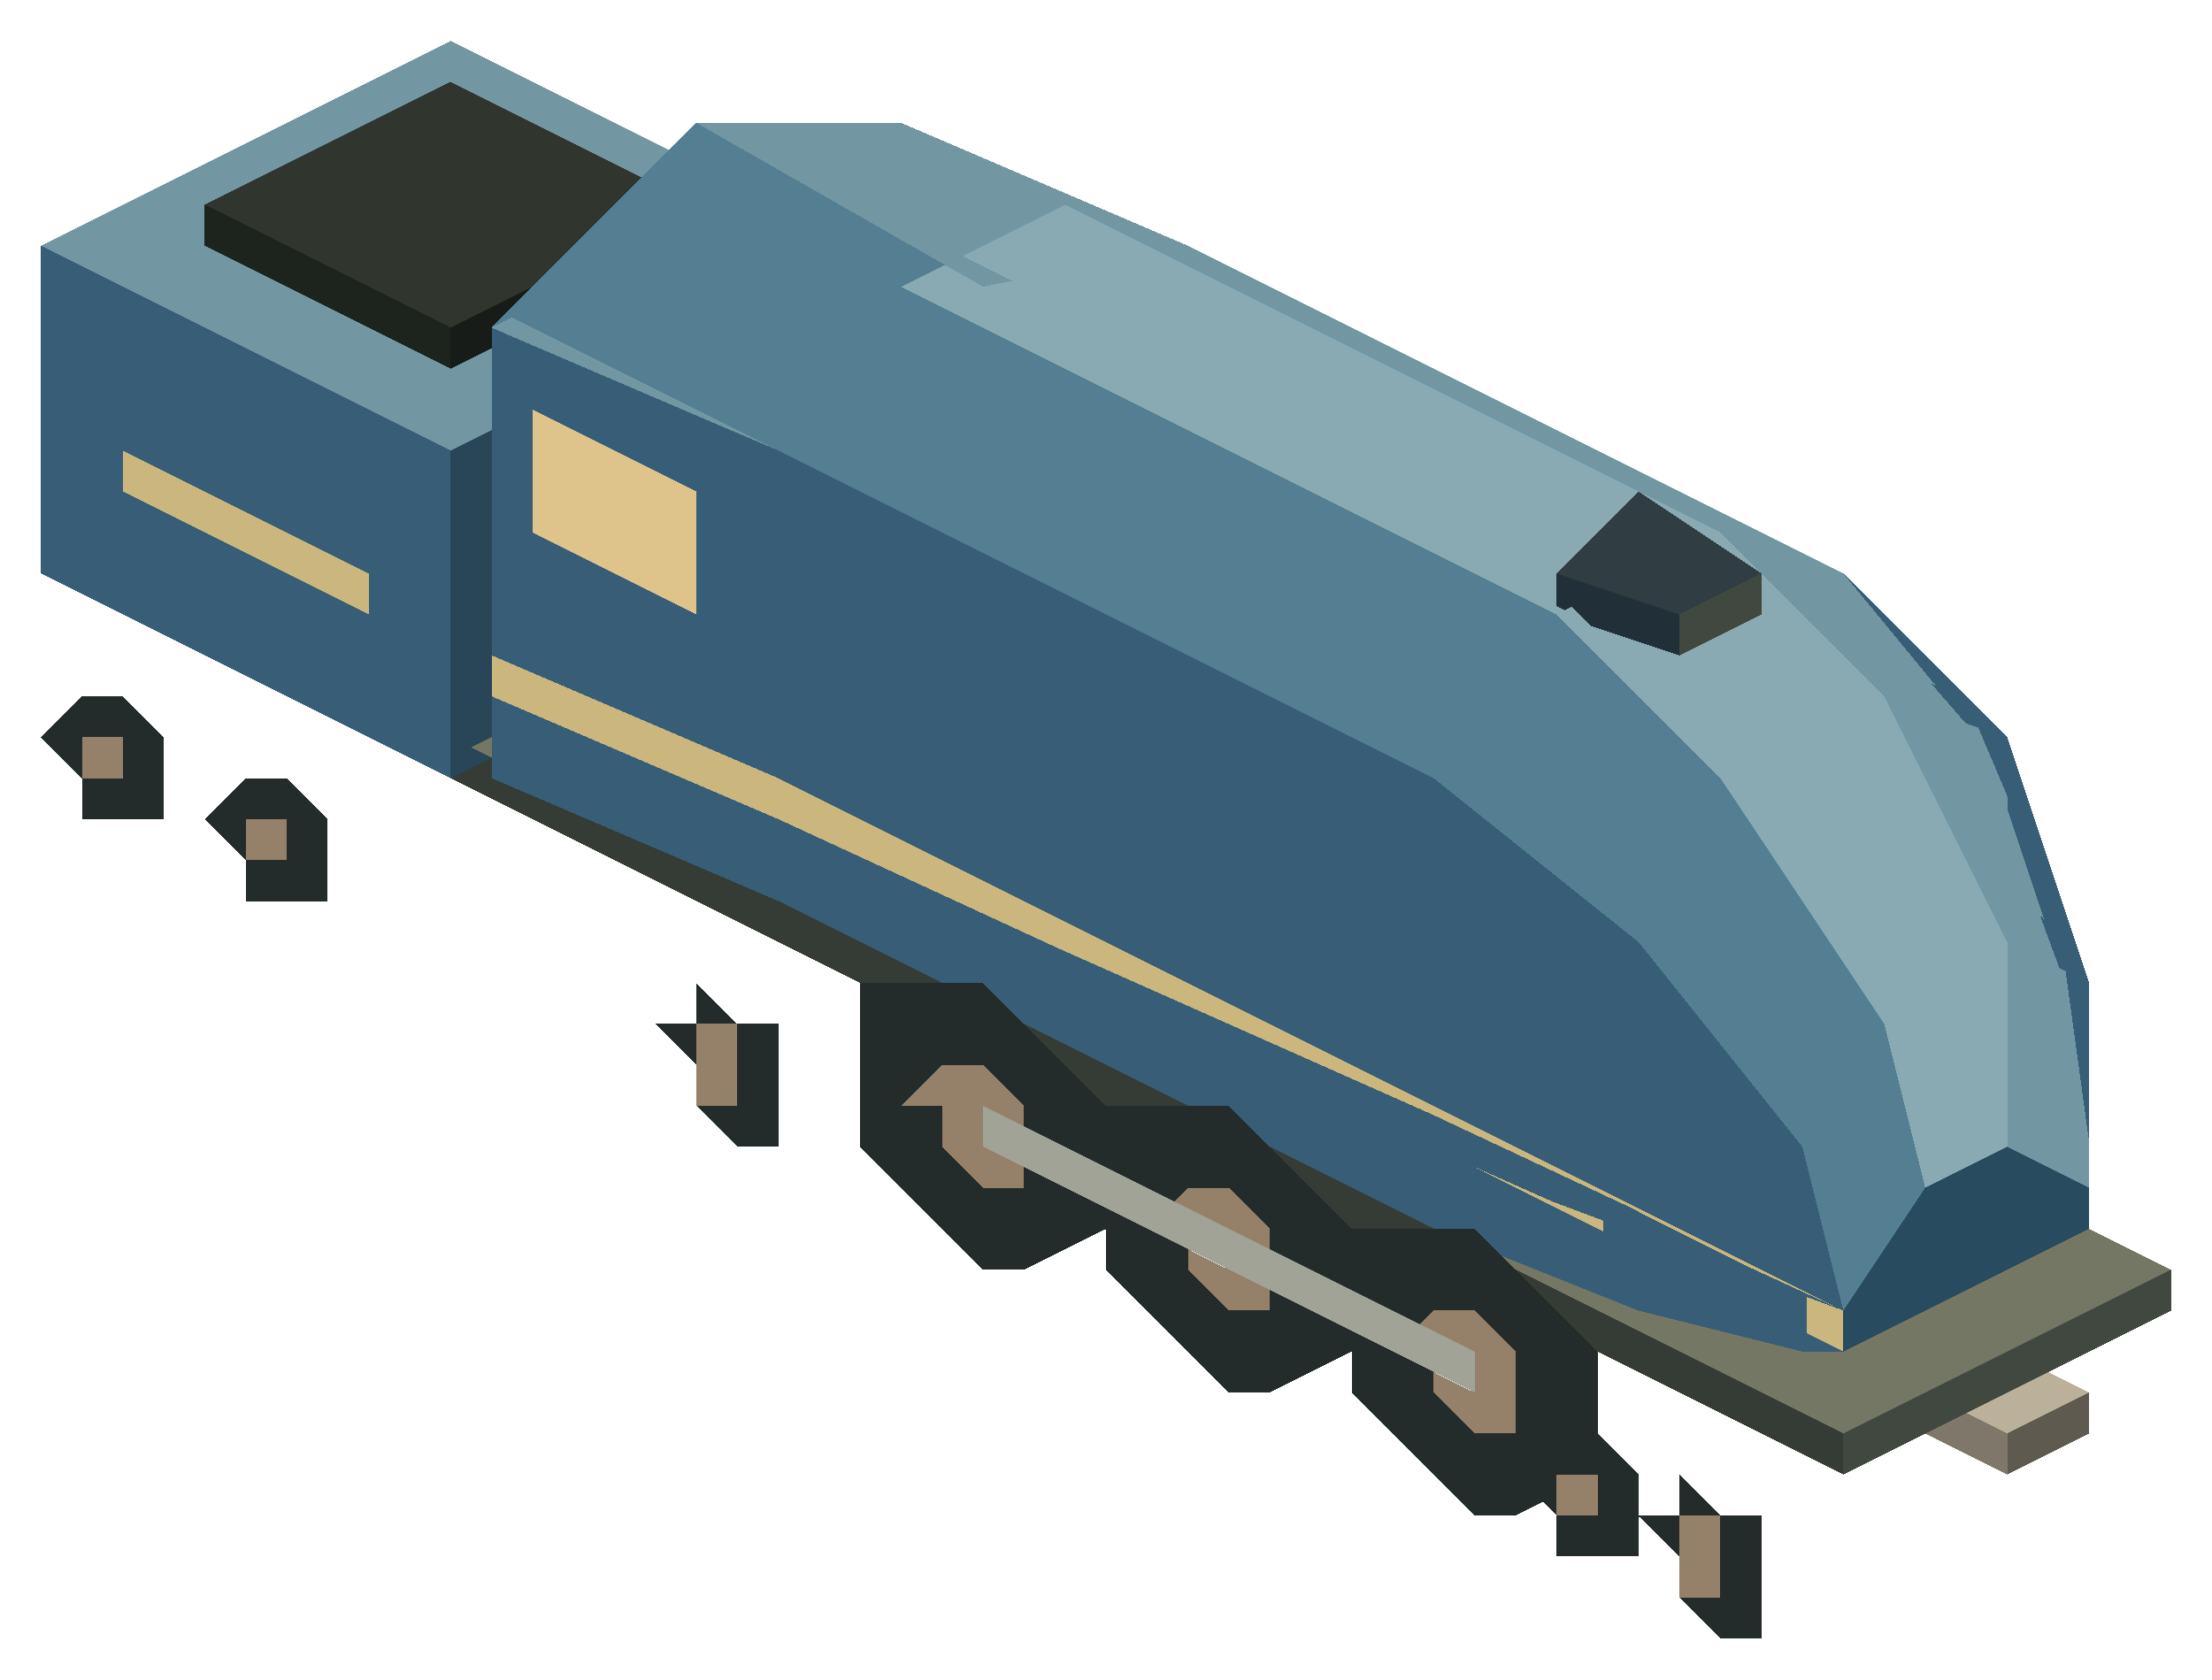
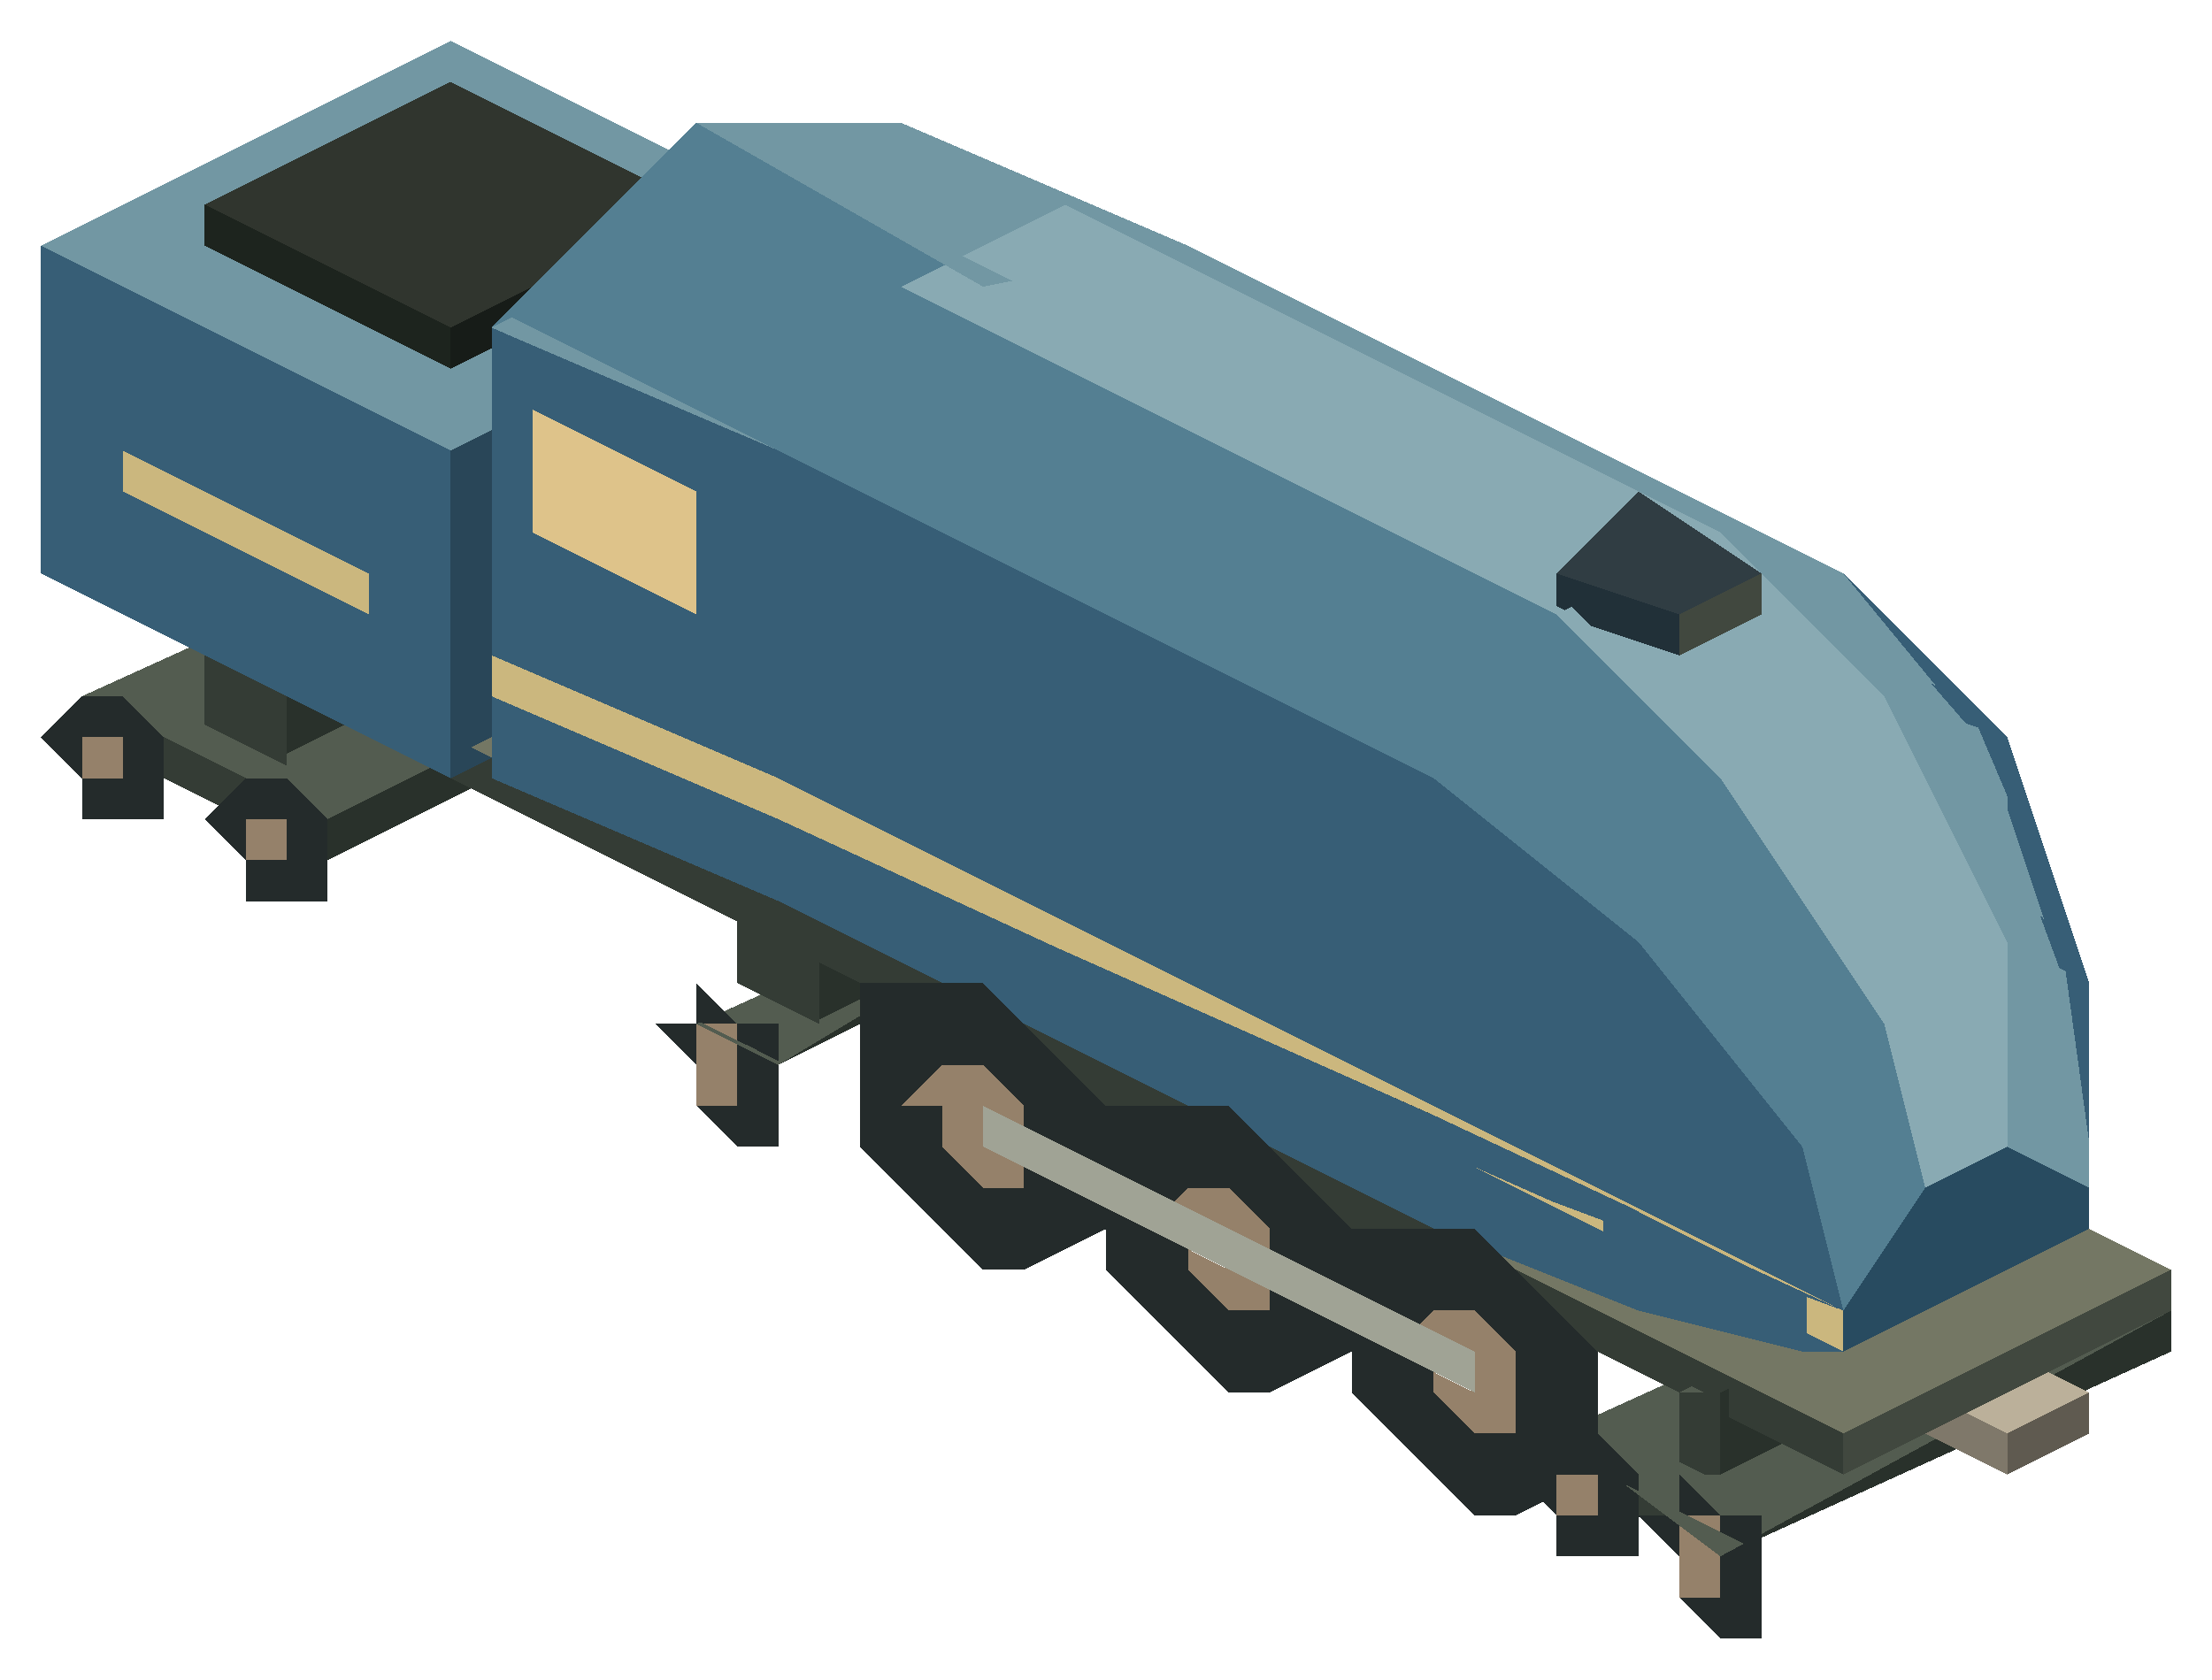
<svg xmlns="http://www.w3.org/2000/svg" width="54" height="41" viewBox="0 0 54 41" shape-rendering="crispEdges" data-template="railyard-loco-steam-streamliner-right" data-anchor-x="5" data-anchor-y="16" data-length-m="22">
  <g id="silhouette-underlays">
    <path d="M3,12 5,11 7,12 7,13 5,14 3,13Z" fill="#5f5a50" />
+     <path d="M2,17 13,12 18,15 18,16 8,21 2,18Z" fill="#29312b" />
+     <path d="M5,16 13,12 15,13 15,15 7,19 5,18Z" fill="#29312b" />
+     <path d="M17,25 28,20 29,20 29,21 19,26 17,26Z" fill="#29312b" />
+     <path d="M18,22 26,18 28,19 28,21 20,25 18,24Z" fill="#29312b" />
+     <path d="M38,35 49,30 53,32 53,33 42,38 38,36Z" fill="#29312b" />
+     <path d="M41,34 49,30 50,30 50,32 42,36 41,36Z" fill="#29312b" />
    <path d="M1,13 9,9 53,31 53,32 45,36 1,14Z" fill="#41483f" />
    <path d="M1,6 11,1 21,6 21,14 11,19 1,14Z" fill="#294658" />
    <path d="M5,5 11,2 17,5 17,6 11,9 5,6Z" fill="#171c18" />
    <path d="M3,11 9,14 9,15 3,12Z" fill="#cbb77e" />
    <path d="M12,8 22,3 29,6 29,17 19,22 12,19Z" fill="#294658" />
    <path d="M12,16 19,19 19,20 12,17Z" fill="#41483f" />
    <path d="M38,14 40,12 43,14 43,15 41,16 38,15Z" fill="#41483f" />
    <path d="M47,34 49,33 51,34 51,35 49,36 47,35Z" fill="#5f5a50" />
  </g>
  <g id="coupler">
</g>
+   <g id="wheel-carriers">
+     <path d="M5.5,19.5 5.333,19.667 4,19ZM4,18 6,19 5.5,19.5 5.5,19.5ZM4,19 4,19 4,18 5.5,19.5 4,19 4,19ZM5,17.7 5,16 7,17 7,18.7ZM18,22.5 20,23.5 20,25 18,24ZM40,37 40,37 40,36.5 40.667,37 40,37 40,37 40,37ZM41,35.7 41,34 41,34 42,34.5 42,36 41.6,36Z" fill="#343c35" />
+     <path d="M11.5,19.25 8,21 8,20 10.5,18.75ZM8.4,17.7 7,18.4 7,17 7,17ZM21,25 19,26 19,26 21,24.8ZM21,24 21,24.4 20,24.9 20,23.5ZM42.5,37.773 42,38 42,38 42.5,37.727ZM53,33 50.905,33.952 50.13,33.565 53,32ZM47.762,35.381 44.2,37 43.833,37 47.261,35.13ZM44.2,37 43,37.545 43,37.455 43.833,37ZM43.5,35.25 42,36 42,34.5ZM42.2,34.6 42,34.5 42,34 42.2,33.9Z" fill="#29312b" />
+     <path d="M4.619,15.81 5,16 5,17 2,17 2,17ZM3,17 3,17 5,17 5,18.5 4,18ZM7,19 7,18.4 8.4,17.7 10.5,18.75 10,19ZM7,19 7,19 7,19 10,19 8,20 8,20ZM5,18 6,19 5,18.5ZM5,18 5,17.7 7,18.7 7,19 6,19 6,19ZM20,24.9 21,24.4 21,24.8 20,25.4ZM17.105,24.952 19.091,25.945 19,26 17,25ZM18,25 17.688,24.688 18.571,24.286 20,25 20,25ZM19,25.9 19,25 20,25 20,25 20,25.4 19.091,25.945ZM41,36.9 41,37.25 39.6,36.2ZM40.062,34.062 40.619,33.81 41,34 41,35ZM39,35 39,34.545 40.062,34.062 41,35 41,35ZM39,35 39,35 39,35 41,35 41,35 41,36.9 40.8,36.8ZM40,36 40.8,36.8 40,36.4ZM50,33.5 53,32 53,32 50.13,33.565ZM42,37.4 42.574,37.687 42,38 42,38ZM46,35.5 47,35 47.261,35.13 46.304,35.652ZM45,36 46,35.5 46.304,35.652 45,36.364ZM42,37 42,37 42,36 43.5,35.25 45,36 45,36.364 43.833,37ZM43,37 43.833,37 43,37.455ZM41,36.9 42,37.4 42,38 42,38 41,37.25ZM41,36 41,36 42,36 42,37ZM41.6,36 41,36 41,35.7ZM41.3,33.85 41.6,34 41,34Z" fill="#535c50" />
+   </g>
  <g id="running-gear">
-     <path d="M3,20 2,20 2,19ZM4,19 4,20 3,20ZM4,19 3,20 2,19ZM4,19 2,19 1,18ZM4,19 2,19 1,18ZM4,19 2,19 1,18ZM2,18.333 2,19 2,19 1,18ZM2,18.333 4,19 2,19 2,19ZM2,18.333 4,19 2,19 2,19ZM2,18.333 4,19 2,19 2,19ZM3,18.667 4,19 3,19ZM2,18.333 3,18.667 3,19 2,19 2,19ZM2,18.333 3,18.667 3,19 2,19 2,19ZM4,19 1,18 2,17ZM4,19 1,18 2,17ZM4,19 1,18 2,17ZM2,17 2,18.333 1,18 2,17ZM4,19 2,18.333 2,17 2,17ZM4,19 2,18.333 2,17 2,17ZM3,18 2,18 2,17 2,17ZM3,18 4,19 2,18.333 2,18ZM3,18 3,18 4,19 3,18.667ZM3,18 3,18 3,18.667 2,18.333 2,18ZM3,18 3,18 3,18.667 2,18.333 2,18ZM4,19 2,17 3,17ZM3,17 4,18 4,19ZM7,22 6,22 6,21ZM8,21 8,22 7,22ZM8,21 7,22 6,21ZM8,21 6,21 5,20ZM8,21 6,21 5,20ZM8,21 6,21 5,20ZM6,20.333 6,21 6,21 5,20ZM6,20.333 8,21 6,21 6,21ZM6,20.333 8,21 6,21 6,21ZM6,20.333 8,21 6,21 6,21ZM7,20.667 8,21 7,21ZM6,20.333 7,20.667 7,21 6,21 6,21ZM6,20.333 7,20.667 7,21 6,21 6,21ZM8,21 5,20 6,19ZM8,21 5,20 6,19ZM8,21 5,20 6,19ZM6,19 6,20.333 5,20 6,19ZM8,21 6,20.333 6,19 6,19ZM8,21 6,20.333 6,19 6,19ZM7,20 6,20 6,19 6,19ZM7,20 8,21 6,20.333 6,20ZM7,20 7,20 8,21 7,20.667ZM7,20 7,20 7,20.667 6,20.333 6,20ZM7,20 7,20 7,20.667 6,20.333 6,20ZM8,21 6,19 7,19ZM7,19 8,20 8,21ZM19,28 18,28 17,27ZM19,28 17,27 17,26ZM19,28 17,27 17,26ZM18,27 19,28 17,27 17,27ZM18,27 17,27 17,27 17,26ZM18,27 17,27 17,27 17,26ZM18,27 17,27 17,27 17,26ZM18,27 17,27 17,27 17,26ZM17,26 16,25 17,25ZM19,28 17,26 17,25ZM19,28 17,26 17,25ZM18.333,27 19,28 18,27ZM18.333,27 18,27 17,26 17,25ZM18.333,27 18,27 17,26 17,25ZM18,26.5 18.333,27 18,27 18,27ZM18,26.5 18,27 18,27 17,26 17,25ZM18,26.5 18,27 18,27 17,26 17,25ZM19,28 17,25 17,24ZM19,28 17,25 17,24ZM18.5,27 19,28 18.333,27ZM18.5,27 18.333,27 17,25 17,24ZM18.5,27 18.333,27 17,25 17,24ZM17.5,25 17,25 17,25 17,24ZM18,26 18.5,27 18.333,27 18,26.5ZM17.5,25 18,26 18,26.5 17,25 17,25ZM17.5,25 18,26 18,26.5 17,25 17,25ZM19,28 17,24 18,25ZM19,28 17,24 18,25ZM18.667,27 19,28 18.5,27ZM18.667,27 18.5,27 17,24 18,25ZM18.667,27 18.5,27 17,24 18,25ZM18,25 17.5,25 17,24 18,25ZM18.667,27 18.5,27 18,26 18,25 18,25 18,25ZM18,25 18,26 17.5,25 18,25 18,25ZM18,25 18,26 17.5,25 18,25 18,25ZM18,25 19,25 19,26ZM19,27 19,28 18,25ZM18,25 19,26 19,27ZM25.667,30.667 25,31 24,31 22,29 21,28 21,26 21,26ZM23,27 23,28 22,27ZM23,26 22,27 22,27 21,26 21,26 21,24 22,24 23,24ZM25,27.5 25,25 25,25 27,27 27,28.5ZM27,29.5 27,30 25.667,30.667 25,30 25,28.5ZM25,29 25,30 24,29ZM25,26 23,26 23,26 23,24 24,24 25,25 25,25ZM24,26 24,26 25,26 25,27ZM28,30 31.667,33.667 31,34 30,34 28,32 27,31 27,29.5ZM28,30 29,30.5 29,31 28,30ZM29,29 28.667,29.333 27,28.5 27,27 28,27 29,27ZM31,30.5 31,28 31,28 33,30 33,31.5ZM33,32.5 33,33 31.667,33.667 31,33 31,31.5ZM31,32 31,33 30,32ZM31,29 29,29 29,29 29,27 30,27 31,28 31,28ZM30,29 30,29 31,29 31,30ZM36,35 37.667,36.667 37,37 36,37 36,37ZM34,33 36,35 36,37 36,37 34,35 33,34 33,32.5ZM34,33 35,33.5 35,34 34,33ZM35,32 34.667,32.333 33,31.5 33,30 34,30 35,30ZM37,36 37,36 37,36 37,36 37,31 37,31 39,33 39,34ZM39,35 38,35 38,35 39,34 39,35ZM37,35 37,36 36,35 36,35ZM37,32 35,32 35,32 35,30 36,30 37,31 37,31ZM36,32 36,32 37,32 37,33ZM39,38 38,38 38,37ZM40,37 40,38 39,38ZM40,37 39,38 38,37ZM40,37 38,37 37,36ZM40,37 38,37 37,36ZM40,37 38,37 37,36ZM38,36.333 38,37 38,37 37,36ZM38,36.333 40,37 38,37 38,37ZM38,36.333 40,37 38,37 38,37ZM38,36.333 40,37 38,37 38,37ZM39,36.667 40,37 39,37ZM38,36.333 39,36.667 39,37 38,37 38,37ZM38,36.333 39,36.667 39,37 38,37 38,37ZM40,37 37,36 38,35ZM40,37 37,36 38,35ZM40,37 37,36 38,35ZM38,35 38,36.333 37,36 38,35ZM40,37 38,36.333 38,35 38,35ZM40,37 38,36.333 38,35 38,35ZM39,36 38,36 38,35 38,35ZM39,36 40,37 38,36.333 38,36ZM39,36 39,36 40,37 39,36.667ZM39,36 39,36 39,36.667 38,36.333 38,36ZM39,36 39,36 39,36.667 38,36.333 38,36ZM40,37 38,35 39,35ZM39,35 40,36 40,37ZM43,40 42,40 41,39ZM43,40 41,39 41,38ZM43,40 41,39 41,38ZM42,39 43,40 41,39 41,39ZM42,39 41,39 41,39 41,38ZM42,39 41,39 41,39 41,38ZM42,39 41,39 41,39 41,38ZM42,39 41,39 41,39 41,38ZM41,38 40,37 41,37ZM43,40 41,38 41,37ZM43,40 41,38 41,37ZM42.333,39 43,40 42,39ZM42.333,39 42,39 41,38 41,37ZM42.333,39 42,39 41,38 41,37ZM42,38.5 42.333,39 42,39 42,39ZM42,38.5 42,39 42,39 41,38 41,37ZM42,38.5 42,39 42,39 41,38 41,37ZM43,40 41,37 41,36ZM43,40 41,37 41,36ZM42.5,39 43,40 42.333,39ZM42.5,39 42.333,39 41,37 41,36ZM42.5,39 42.333,39 41,37 41,36ZM41.5,37 41,37 41,37 41,36ZM42,38 42.5,39 42.333,39 42,38.5ZM41.5,37 42,38 42,38.5 41,37 41,37ZM41.5,37 42,38 42,38.5 41,37 41,37ZM43,40 41,36 42,37ZM43,40 41,36 42,37ZM42.667,39 43,40 42.5,39ZM42.667,39 42.5,39 41,36 42,37ZM42.667,39 42.5,39 41,36 42,37ZM42,37 41.5,37 41,36 42,37ZM42.667,39 42.5,39 42,38 42,37 42,37 42,37ZM42,37 42,38 41.5,37 42,37 42,37ZM42,37 42,38 41.5,37 42,37 42,37ZM42,37 43,37 43,38ZM43,39 43,40 42,37ZM42,37 43,38 43,39Z" fill="#242b2b" />
-     <path d="M3,19 3,19 3,19 2,19 2,19 2,18 2,18 2,18 3,18 3,18 3,19 3,19ZM7,21 7,21 7,21 6,21 6,21 6,20 6,20 6,20 7,20 7,20 7,21 7,21ZM18,27 18,27 18,27 17,27 17,26 17,26 17,25 17,25 18,25 18,26 18,26 18,26ZM24,29 23,28 23,27ZM24.667,28.333 25,28.5 25,29 24,29ZM24.667,28.333 24,29 23.333,27.667ZM24,27.5 24,28 23.333,27.667 23,27ZM23,27 22,27 23,26ZM24,27 23,26.5 23,26ZM24,27 24,27 24,27.5 23,27 23,26.5ZM24.667,27.333 24,27 23,26 24,26ZM24.667,27.333 24,26 25,27 25,27.5ZM29.333,30.667 30,32 29,31 29,30.5ZM30.667,31.333 31,31.5 31,32 30,32ZM30.667,31.333 30,32 29.333,30.667ZM29,29.5 28.667,29.333 29,29ZM30,30 29,29.5 29,29ZM30.667,30.333 30,30 29,29 30,29ZM30.667,30.333 30,29 31,30 31,30.5ZM35.333,33.667 36,35 35,34 35,33.5ZM37,34 37,35 36,35ZM36,33.5 37,34 36,35 36,35ZM36,34 36,35 36,35 35.333,33.667ZM35,32.5 34.667,32.333 35,32ZM36,33 35,32.5 35,32ZM36,33 36,33 37,34 36,33.5ZM37,34 35,32 36,32ZM36,32 37,33 37,34ZM39,37 39,37 39,37 38,37 38,37 38,36 38,36 38,36 39,36 39,36 39,37 39,37ZM42,39 42,39 42,39 41,39 41,38 41,38 41,37 41,37 42,37 42,38 42,38 42,38Z" fill="#95816a" />
+     <path d="M3,20 2,20 2,19ZM4,19 4,20 3,20ZM4,19 3,20 2,19ZM4,19 2,19 1,18ZM4,19 2,19 1,18ZM4,19 2,19 1,18ZM2,18.333 2,19 2,19 1,18ZM2,18.333 4,19 2,19 2,19ZM2,18.333 4,19 2,19 2,19ZM2,18.333 4,19 2,19 2,19ZM3,18.667 4,19 3,19ZM2,18.333 3,18.667 3,19 2,19 2,19ZM2,18.333 3,18.667 3,19 2,19 2,19ZM4,19 1,18 2,17ZM4,19 1,18 2,17ZM4,19 1,18 2,17ZM2,17 2,18.333 1,18 2,17ZM4,19 2,18.333 2,17 2,17ZM4,19 2,18.333 2,17 2,17ZM3,18 2,18 2,17 2,17ZM3,18 4,19 2,18.333 2,18ZM3,18 3,18 4,19 3,18.667ZM3,18 3,18 3,18.667 2,18.333 2,18ZM3,18 3,18 3,18.667 2,18.333 2,18ZM4,19 2,17 3,17ZM3,17 4,18 4,19ZM7,22 6,22 6,21ZM8,21 8,22 7,22ZM8,21 7,22 6,21ZM8,21 6,21 5,20ZM8,21 6,21 5,20ZM8,21 6,21 5,20ZM6,20.333 6,21 6,21 5,20ZM6,20.333 8,21 6,21 6,21ZM6,20.333 8,21 6,21 6,21ZM6,20.333 8,21 6,21 6,21ZM7,20.667 8,21 7,21ZM6,20.333 7,20.667 7,21 6,21 6,21ZM6,20.333 7,20.667 7,21 6,21 6,21ZM8,21 5,20 6,19ZM8,21 5,20 6,19ZM8,21 5,20 6,19ZM6,19 6,20.333 5,20 6,19ZM8,21 6,20.333 6,19 6,19ZM8,21 6,20.333 6,19 6,19ZM7,20 6,20 6,19 6,19ZM7,20 8,21 6,20.333 6,20ZM7,20 7,20 8,21 7,20.667ZM7,20 7,20 7,20.667 6,20.333 6,20ZM7,20 7,20 7,20.667 6,20.333 6,20ZM8,21 6,19 7,19ZM7,19 8,20 8,21ZM19,28 18,28 17,27ZM19,28 17,27 17,26ZM19,28 17,27 17,26ZM18,27 19,28 17,27 17,27ZM18,27 17,27 17,27 17,26ZM18,27 17,27 17,27 17,26ZM18,27 17,27 17,27 17,26ZM18,27 17,27 17,27 17,26ZM17,26 16,25 17,25ZM19,28 17,26 17,25ZM19,28 17,26 17,25ZM18.333,27 19,28 18,27ZM18.333,27 18,27 17,26 17,25ZM18.333,27 18,27 17,26 17,25ZM18,26.5 18.333,27 18,27 18,27ZM18,26.5 18,27 18,27 17,26 17,25ZM18,26.5 18,27 18,27 17,26 17,25ZM17.6,25.2 17,24.9 17,24ZM17.6,25.2 17,24.9 17,24ZM17.6,25.2 17,24.9 17,24ZM17.6,25.2 17,24.9 17,24ZM17.5,25 17.2,25 17,24.9 17,24ZM17.5,25 17.6,25.2 17.2,25ZM17.5,25 17.6,25.2 17.2,25ZM18.231,26.462 19,28 18.048,26.571ZM17.667,25.333 18.231,26.462 18.048,26.571 17,25 17,25ZM17.667,25.333 18.231,26.462 18.048,26.571 17,25 17,25ZM17.667,25.333 18.231,26.462 18.048,26.571 17,25 17,25ZM17.667,25.333 18.231,26.462 18.048,26.571 17,25 17,25ZM18,26 18.231,26.462 18.048,26.571 18,26.5ZM17.667,25.333 18,26 18,26.5 17,25 17,25ZM17.667,25.333 18,26 18,26.5 17,25 17,25ZM17.105,24.952 17,25 17,25 17,25 17,24.9ZM18.16,25.48 17.6,25.2 17,24 18,25ZM18.16,25.48 17.6,25.2 17,24 18,25ZM18.16,25.48 17.6,25.2 17,24 18,25ZM18.16,25.48 17.6,25.2 17,24 18,25ZM18,25 17.5,25 17,24 18,25ZM18.16,25.48 18,25.4 18,25 18,25 18,25ZM18,25 18,25.4 17.6,25.2 17.5,25 18,25 18,25ZM18,25 18,25.4 17.6,25.2 17.5,25 18,25 18,25ZM18.444,26.333 19,28 18.231,26.462ZM18.2,25.6 18.444,26.333 18.231,26.462 17.667,25.333ZM18.2,25.6 18.444,26.333 18.231,26.462 17.667,25.333ZM18.2,25.6 18.444,26.333 18.231,26.462 17.667,25.333ZM18.2,25.6 18.444,26.333 18.231,26.462 17.667,25.333ZM18,25.5 18.2,25.6 18.444,26.333 18.231,26.462 18,26ZM18,25.5 18,26 17.667,25.333ZM18,25.5 18,26 17.667,25.333ZM18.8,25.8 18,25 19,25 19,25.9ZM18.267,25.533 18.16,25.48 18,25ZM18.615,26.231 19,27 19,28 18.444,26.333ZM18.333,25.667 18.615,26.231 18.444,26.333 18.2,25.6ZM18.267,25.533 18,25 18.8,25.8ZM18.615,26.231 19,26 19,26 19,27ZM18.615,26.231 18.333,25.667 19,26 19,26 19,26ZM25.667,30.667 25,31 24,31 22,29 21,28 21,26 21,26ZM23,27 23,28 22,27ZM23,26 22,27 22,27 21,26 21,26 21,24 22,24 23,24ZM25,27.5 25,25 25,25 27,27 27,28.5ZM27,29.5 27,30 25.667,30.667 25,30 25,28.5ZM25,29 25,30 24,29ZM25,26 23,26 23,26 23,24 24,24 25,25 25,25ZM24,26 24,26 25,26 25,27ZM28,30 31.667,33.667 31,34 30,34 28,32 27,31 27,29.5ZM28,30 29,30.5 29,31 28,30ZM29,29 28.667,29.333 27,28.5 27,27 28,27 29,27ZM31,30.5 31,28 31,28 33,30 33,31.5ZM33,32.5 33,33 31.667,33.667 31,33 31,31.5ZM31,32 31,33 30,32ZM31,29 29,29 29,29 29,27 30,27 31,28 31,28ZM30,29 30,29 31,29 31,30ZM36,35 37.667,36.667 37,37 36,37 36,37ZM34,33 36,35 36,37 36,37 34,35 33,34 33,32.5ZM34,33 35,33.5 35,34 34,33ZM35,32 34.667,32.333 33,31.5 33,30 34,30 35,30ZM37,36 37,36 37,36 37,36 37,31 37,31 39,33 39,34ZM39,35 38,35 38,35 39,34 39,35ZM37,35 37,36 36,35 36,35ZM37,32 35,32 35,32 35,30 36,30 37,31 37,31ZM36,32 36,32 37,32 37,33ZM39,38 38,38 38,37ZM40,37 40,38 39,38ZM40,37 39,38 38,37ZM40,37 38,37 37,36ZM40,37 38,37 37,36ZM40,37 38,37 37,36ZM38,36.333 38,37 38,37 37,36ZM38,36.333 40,37 38,37 38,37ZM38,36.333 40,37 38,37 38,37ZM38,36.333 40,37 38,37 38,37ZM39,36.667 40,37 39,37ZM38,36.333 39,36.667 39,37 38,37 38,37ZM38,36.333 39,36.667 39,37 38,37 38,37ZM40,37 37,36 38,35ZM40,37 37,36 38,35ZM40,37 37,36 38,35ZM38,35 38,36.333 37,36 38,35ZM40,37 38,36.333 38,35 38,35ZM40,37 38,36.333 38,35 38,35ZM39,36 38,36 38,35 38,35ZM39,36 40,37 38,36.333 38,36ZM39,36 39,36 40,37 39,36.667ZM39,36 39,36 39,36.667 38,36.333 38,36ZM39,36 39,36 39,36.667 38,36.333 38,36ZM40,37 38,35 39,35ZM39.6,36.2 40,36.5 40,37ZM39.6,36.2 39.6,36.2 39,35 40,36 40,36.4ZM43,40 42,40 41,39ZM43,40 41,39 41,38ZM43,40 41,39 41,38ZM42,39 43,40 41,39 41,39ZM42,39 41,39 41,39 41,38ZM42,39 41,39 41,39 41,38ZM42,39 41,39 41,39 41,38ZM42,39 41,39 41,39 41,38ZM41,37.25 41,38 40,37 40.667,37ZM41.756,38.133 43,40 41.353,38.353ZM41.756,38.133 43,40 41.353,38.353ZM42.333,39 43,40 42,39ZM41.756,38.133 42.333,39 42,39 41.353,38.353ZM41.756,38.133 42.333,39 42,39 41.353,38.353ZM42,38.5 42.333,39 42,39 42,39ZM41.756,38.133 42,38.5 42,39 42,39 41.353,38.353ZM41.756,38.133 42,38.5 42,39 42,39 41.353,38.353ZM41.333,37.5 41.756,38.133 41.353,38.353 41,38 41,37.25ZM41.333,37.5 41.756,38.133 41.353,38.353 41,38 41,37.25ZM41.333,37.5 41.756,38.133 41.353,38.353 41,38 41,37.25ZM41.333,37.5 41.756,38.133 41.353,38.353 41,38 41,37.25ZM41.333,37.5 41.756,38.133 41.353,38.353 41,38 41,37.25ZM41.333,37.5 41.756,38.133 41.353,38.353 41,38 41,37.25ZM42,38 43,40 41.756,38.133ZM42,38 43,40 41.756,38.133ZM42.5,39 43,40 42.333,39ZM42,38 42.5,39 42.333,39 41.756,38.133ZM42,38 42.5,39 42.333,39 41.756,38.133ZM42,38 42,38 42.5,39 42.333,39 42,38.5ZM42,38 42,38.5 41.756,38.133ZM42,38 42,38.5 41.756,38.133ZM42,38 42,38 41.756,38.133 41.333,37.5ZM42,38 42,38 41.756,38.133 41.333,37.5ZM42,38 42,38 41.756,38.133 41.333,37.5ZM42,38 42,38 41.756,38.133 41.333,37.5ZM42,38 42,38 42,38 41.756,38.133 41.333,37.5ZM42,38 42,38 42,38 41.756,38.133 41.333,37.5ZM41.6,37.2 41,36.9 41,36ZM41.6,37.2 41,36.9 41,36ZM41.6,37.2 41,36.9 41,36ZM41.6,37.2 41,36.9 41,36ZM41.5,37 41.2,37 41,36.9 41,36ZM41.5,37 41.6,37.2 41.2,37ZM41.5,37 41.6,37.2 41.2,37ZM42.289,37.868 43,40 42,38ZM42.282,37.846 42.289,37.868 42,38ZM42.16,37.48 41.6,37.2 41,36 42,37ZM42.16,37.48 41.6,37.2 41,36 42,37ZM42.16,37.48 41.6,37.2 41,36 42,37ZM42.16,37.48 41.6,37.2 41,36 42,37ZM42,37 41.5,37 41,36 42,37ZM42.16,37.48 42,37.4 42,37 42,37 42,37ZM42,37 42,37.4 41.6,37.2 41.5,37 42,37 42,37ZM42,37 42,37.4 41.6,37.2 41.5,37 42,37 42,37ZM42.16,37.48 41.6,37.2 41,36 42,37ZM42.16,37.48 41.6,37.2 41,36 42,37ZM42.16,37.48 41.6,37.2 41,36 42,37ZM42.16,37.48 41.6,37.2 41,36 42,37ZM42,37 41.5,37 41,36 42,37ZM42.16,37.48 42,37.4 42,37 42,37 42,37ZM42,37 42,37.4 41.6,37.2 41.5,37 42,37 42,37ZM42,37 42,37.4 41.6,37.2 41.5,37 42,37 42,37ZM42,37 43,37 43,38ZM42.407,37.815 43,39 43,40 42.289,37.868ZM42.393,37.786 42.407,37.815 42.289,37.868 42.282,37.846ZM42.267,37.533 42.16,37.48 42,37ZM42.267,37.533 42.16,37.48 42,37ZM42.407,37.815 42.688,37.688 43,38 43,39ZM42.407,37.815 42.393,37.786 42.647,37.647 42.688,37.688ZM42.574,37.687 42.267,37.533 42,37 42.647,37.647ZM42.574,37.687 42.267,37.533 42,37 42.647,37.647ZM42.5,37.773 42.5,37.727 42.647,37.647 42.688,37.688Z" fill="#242b2b" />
+     <path d="M3,19 3,19 3,19 2,19 2,19 2,18 2,18 2,18 3,18 3,18 3,19 3,19ZM7,21 7,21 7,21 6,21 6,21 6,20 6,20 6,20 7,20 7,20 7,21 7,21ZM17.2,25 18,25 18,25.4ZM18,26.6 18,27 18,27 18,27 17.333,27ZM18,26.6 17.333,27 17,27 17,26 17,26 17,25 17,25 17,25 18,25.5 18,26 18,26 18,26ZM24,29 23,28 23,27ZM24.667,28.333 25,28.5 25,29 24,29ZM24.667,28.333 24,29 23.333,27.667ZM24,27.5 24,28 23.333,27.667 23,27ZM23,27 22,27 23,26ZM24,27 23,26.5 23,26ZM24,27 24,27 24,27.5 23,27 23,26.5ZM24.667,27.333 24,27 23,26 24,26ZM24.667,27.333 24,26 25,27 25,27.5ZM29.333,30.667 30,32 29,31 29,30.5ZM30.667,31.333 31,31.5 31,32 30,32ZM30.667,31.333 30,32 29.333,30.667ZM29,29.5 28.667,29.333 29,29ZM30,30 29,29.5 29,29ZM30.667,30.333 30,30 29,29 30,29ZM30.667,30.333 30,29 31,30 31,30.5ZM35.333,33.667 36,35 35,34 35,33.5ZM37,34 37,35 36,35ZM36,33.5 37,34 36,35 36,35ZM36,34 36,35 36,35 35.333,33.667ZM35,32.5 34.667,32.333 35,32ZM36,33 35,32.5 35,32ZM36,33 36,33 37,34 36,33.5ZM37,34 35,32 36,32ZM36,32 37,33 37,34ZM39,37 39,37 39,37 38,37 38,37 38,36 38,36 38,36 39,36 39,36 39,37 39,37ZM42,38 42,39 42,39 42,39 41,39 41,38.545ZM42,38 41,38.545 41,38 41,38 41,37.25 42,38 42,38 42,38 42,38ZM41.2,37 42,37 42,37.4Z" fill="#95816a" />
  </g>
  <g id="frame">
-     <path d="M43,34 45,35 45,36 42,34.5ZM37,31 37,31 43,34 42,34.5 39,33ZM31,28 33,29 33,30 33,30ZM33,30 33,29 35,30 33,30 33,30ZM11.667,18.667 13,20 11,19ZM19,22 21,23 21,24 19,23ZM12,19 19,22 19,22 19,23 13,20ZM12,19 12,19 11.667,18.667 12,18.5ZM21,23 23,24 21,24 21,24ZM25,25 27,26 27,27 27,27ZM27,27 27,26 29,27 27,27 27,27Z" fill="#343c35" />
+     <path d="M43.8,35.1 44.5,34.75 45,35 45,35.7ZM42,34.2 38.4,32.4 37,31 37,31 42,33.5ZM33,29.7 32.4,29.4 31,28 31,28 33,29ZM33.6,30 33,29.7 33,29 35,30ZM11.667,18.667 12.4,19.4 11.3,18.85ZM21,23.7 19,22.7 19,22 21,23ZM19,22.7 12.4,19.4 12,19 19,22 19,22ZM12,19 12,19 11.667,18.667 12,18.5ZM21.6,24 21,23.7 21,23 23,24ZM27,26.7 26.4,26.4 25,25 27,26ZM27.6,27 27,26.7 27,26 29,27ZM42,34 42,33.5 42.5,33.75ZM43.8,35.1 42.2,34.3 42.2,33.9 42.5,33.75 44.5,34.75ZM43.8,35.1 45,35.7 45,36 43.5,35.25ZM41.6,34 42,34.2 42,34.5 41,34ZM38.4,32.4 41.3,33.85 41,34 41,34 39,33ZM32.4,29.4 33,29.7 33,30 33,30ZM33,30 33,29.7 33.6,30 33,30 33,30ZM11.3,18.85 12.4,19.4 13,20 11,19ZM13,20 12.4,19.4 21,23.7 21,24 13,20ZM21,23.7 21.6,24 21,24 21,24ZM26.4,26.4 27,26.7 27,27 27,27ZM27,27 27,26.7 27.6,27 27,27 27,27ZM42.2,34.3 43.8,35.1 43.5,35.25 42.2,34.6Z" fill="#343c35" />
    <path d="M53,32 45,36 45,35 53,31Z" fill="#41483f" />
    <path d="M12,18 12,18.5 11.5,18.25ZM51,30 51,30 53,31 51,32ZM45.222,32.889 51,30 51,30 51,32 45.667,34.667ZM45,33 45.222,32.889 45.667,34.667 45,35 45,35ZM44.333,33 45,33 45,35 45,35 43.5,34.25ZM44,33 44.333,33 44,33.5ZM40,32 44,33 44,33.5 43.5,34.25 40,32.5ZM36.667,30.667 40,32 40,32.5 37,31Z" fill="#747764" />
  </g>
  <g id="coupling-rods">
    <path d="M24,27 36,33 36,34 24,28Z" fill="#a0a395" />
  </g>
  <g id="tender">
    <path d="M1,10 1,6 11,11 11,15ZM9,14 11,15 11,19 9,18ZM1,11 9,15 9,18 1,14ZM3,12 1,11 1,10 3,11Z" fill="#375e76" />
    <path d="M12,18.5 11,19 11,18ZM12,10.5 12,18 11.5,18.25 11,18 11,11 12,10.5Z" fill="#294658" />
    <path d="M5,4 5,8 1,6ZM11,2 10,1.5 11,1ZM11,2 11,2 5,5 5,5 5,4 10,1.5ZM15.667,4.333 11,2 11,1 11,1 16.333,3.667ZM11,9 12,8.5 12,8.5 12,10.5 11,11 11,11ZM5,6 11,9 11,11 5,8Z" fill="#7297a3" />
    <path d="M5,5 11,8 11,9 5,6Z" fill="#1d241e" />
    <path d="M12,8 12,8 11.462,7.769 13,7ZM12,8 12,8.5 11,9 11,8 11.462,7.769Z" fill="#171c18" />
    <path d="M5,5 11.462,7.769 11,8 5,5ZM11,2 15.667,4.333 13,7 11.462,7.769 5,5 5,5Z" fill="#30352e" />
    <path d="M3,11 9,14 9,15 3,12Z" fill="#cbb77e" />
  </g>
  <g id="cab">
    <path d="M12,9.5 12,8 19,11 19,13ZM17,18.143 17,12 19,13 19,19ZM17,19.143 19,20 19,22 17,21.143ZM12,16 12,12.5 17,15 17,18.143ZM12,17 17,19.143 17,21.143 12,19ZM13,13 12,12.5 12,9.5 13,10Z" fill="#375e76" />
    <path d="M14.714,8.857 19,11 19,11 14.227,8.955ZM12.5,7.75 14.714,8.857 14.227,8.955 12,8ZM22,3 26,5 23.067,6.467 17,3 22,3ZM23.5,6.25 24.714,6.857 24,7 24,7 23.067,6.467ZM29,6 29,6 26,5 22,3 22,3Z" fill="#7297a3" />
    <path d="M13,10 17,12 17,15 13,13Z" fill="#dec38a" />
    <path d="M22,7 19,11 19,11 19,11 12.333,7.667 16,4ZM17,3 23.067,6.467 22,7 16,4 17,3ZM12.5,7.75 12,8 12,8 12.333,7.667Z" fill="#547f92" />
    <path d="M12,16 19,19 19,20 12,17Z" fill="#cbb77e" />
  </g>
  <g id="boiler">
</g>
  <g id="streamlined-casing">
    <path d="M47.99,17.663 47.109,16.649 49,18 49,18 49,18ZM48.5,18.25 48.294,17.765 49,18 49,18 49,18 49,18.825ZM48.5,18.25 49,18.825 49,19.43ZM47.286,16.776 45,14 45,14 49,18 49,18ZM50.274,23.637 49.777,22.288 51,24ZM50.5,24.25 50.426,23.713 51,24 51,24 51,24 51,25.607ZM50.5,24.25 51,25.607 51,27.88ZM49.906,22.469 49,19.75 49,18 51,24 51,24ZM34,26.5 35,26 35,27ZM33.56,26.72 35,27.385 35,30 31,28ZM33.56,26.72 33.7,26.65 35,27.228 35,27.385ZM19,19 19,11 21,12 21,20ZM19,20 19,20 21,20.923 21,23 19,22ZM21,20 21,12 35,19 35,24 29,24ZM21,20.923 27.667,24 23,24 21,23ZM25.825,23.15 27.738,24 27.667,24ZM24,24 27,24 27,26 25,25ZM29,24 35,24 35,26 34,26.5ZM27,24 27.667,24 33.56,26.72 33,27 29,27 27,26ZM27.667,24 27.738,24 33.7,26.65 33.56,26.72ZM30,27 33,27 31,28 31,28ZM35,27 35,19 40,23 40,29.5ZM39.14,29.17 40,29.573 40,30 39.14,30ZM35,28 39,30 35,30 35,30ZM37.88,29.33 35.9,28.45 35,28 35,27.228 39.14,29.17 39.14,29.802ZM39.14,30 40,30 40,32 39.14,31.656ZM36,30 39,30 39.14,30.07 39.14,31.656 36.667,30.667ZM40,29.589 44,31.589 44,33 40,32ZM40,29.333 40,23 44,28 44,31.111ZM40,29.5 40,29.333 44,31.111 44,31.5ZM42.689,30.933 44,31.538 44,31.589ZM44,31.625 44,31.598 44.187,31.695ZM44,32.5 45,33 45,33 44,33ZM44.1,32.55 44,32.5 44,31.625 44.1,31.663ZM44,31.5 44,28 45,32 45,32ZM44.187,31.695 44,31.598 44,31.538 45,32Z" fill="#375e76" />
    <path d="M29,6 45,14 42,13 26,5ZM47.286,16.776 42,13 45,14 45,14ZM45,15.143 45,16 42,13ZM45,15.143 47.109,16.649 47.99,17.663 46,17 45,16ZM49.906,22.469 49,21.2 49,19.75ZM49,19.43 49,21.2 46,17 48.294,17.765ZM49,21.2 49,23 46,17ZM49,21.2 49.777,22.288 50.274,23.637 49,23 49,23ZM51,27.88 51,29 49,23 50.426,23.713ZM51,29 49,28 49,23Z" fill="#7297a3" />
    <path d="M28.286,6.143 38,11 38,15 22.571,7.286ZM40,12 42,13 41.714,13.143ZM38,14 38,14 38,11 40,12 40,12ZM38,14.8 38.2,14.9 38,15 38,15ZM23.067,6.467 24,7 22.571,7.286 22,7ZM23.5,6.25 26,5 28.286,6.143 24.714,6.857ZM42.2,15.4 43.667,14.667 45.5,16.5ZM43,14 41.714,13.143 42,13 43,14ZM43,15 43,14 43,14 43.667,14.667ZM41,16 42.2,15.4 45.5,16.5 46,17 42,19 41,18ZM38,15 41,16 41,18 38,15ZM38.825,15.275 38,15 38.367,14.817ZM46,17 49,23 46,25 42,19ZM49,23 49,28 47,29 46,25Z" fill="#89aab3" />
    <path d="M22,7 38,15 35,19 19,11ZM35,19 38,15 42,19ZM42,19 40,23 35,19ZM40,23 42,19 46,25ZM46,25 44,28 40,23ZM44,28 46,25 47,29ZM47,29 45,32 44,28Z" fill="#547f92" />
    <path d="M45,33 45,32 47,29 49,28 51,29 51,30Z" fill="#284b60" />
  </g>
  <g id="casing-details">
    <path d="M19,20 19,19 37,28ZM25.825,23.15 19,20 37,28 39.1,29.05ZM35,27.228 39.1,29.05 42.38,30.69ZM42.689,30.933 40,29.589 40,29.573 42.38,30.69 45,32ZM44.1,31.663 45,32 45,33 44.1,32.55ZM39.14,29.802 39.14,30.07 37,29ZM37.88,29.33 37,29 35.9,28.45Z" fill="#cbb77e" />
  </g>
  <g id="recessed-chimney">
    <path d="M38.7,15.15 38,14.45 38,14 41,15 41,16 39.2,15.4ZM38.367,14.817 38.2,14.9 38,14.8 38,14.45ZM38.7,15.15 39.2,15.4 38.825,15.275Z" fill="#213038" />
    <path d="M43,15 41,16 41,15 43,14Z" fill="#41483f" />
    <path d="M40,12 43,14 41,15 38,14Z" fill="#303d43" />
  </g>
  <g id="coupler">
    <path d="M48,34.5 49,35 49,36 47,35Z" fill="#7f786a" />
    <path d="M51,35 49,36 49,35 51,34Z" fill="#5f5a50" />
    <path d="M50,33.5 51,34 49,35 48,34.5Z" fill="#bbb09a" />
  </g>
</svg>
